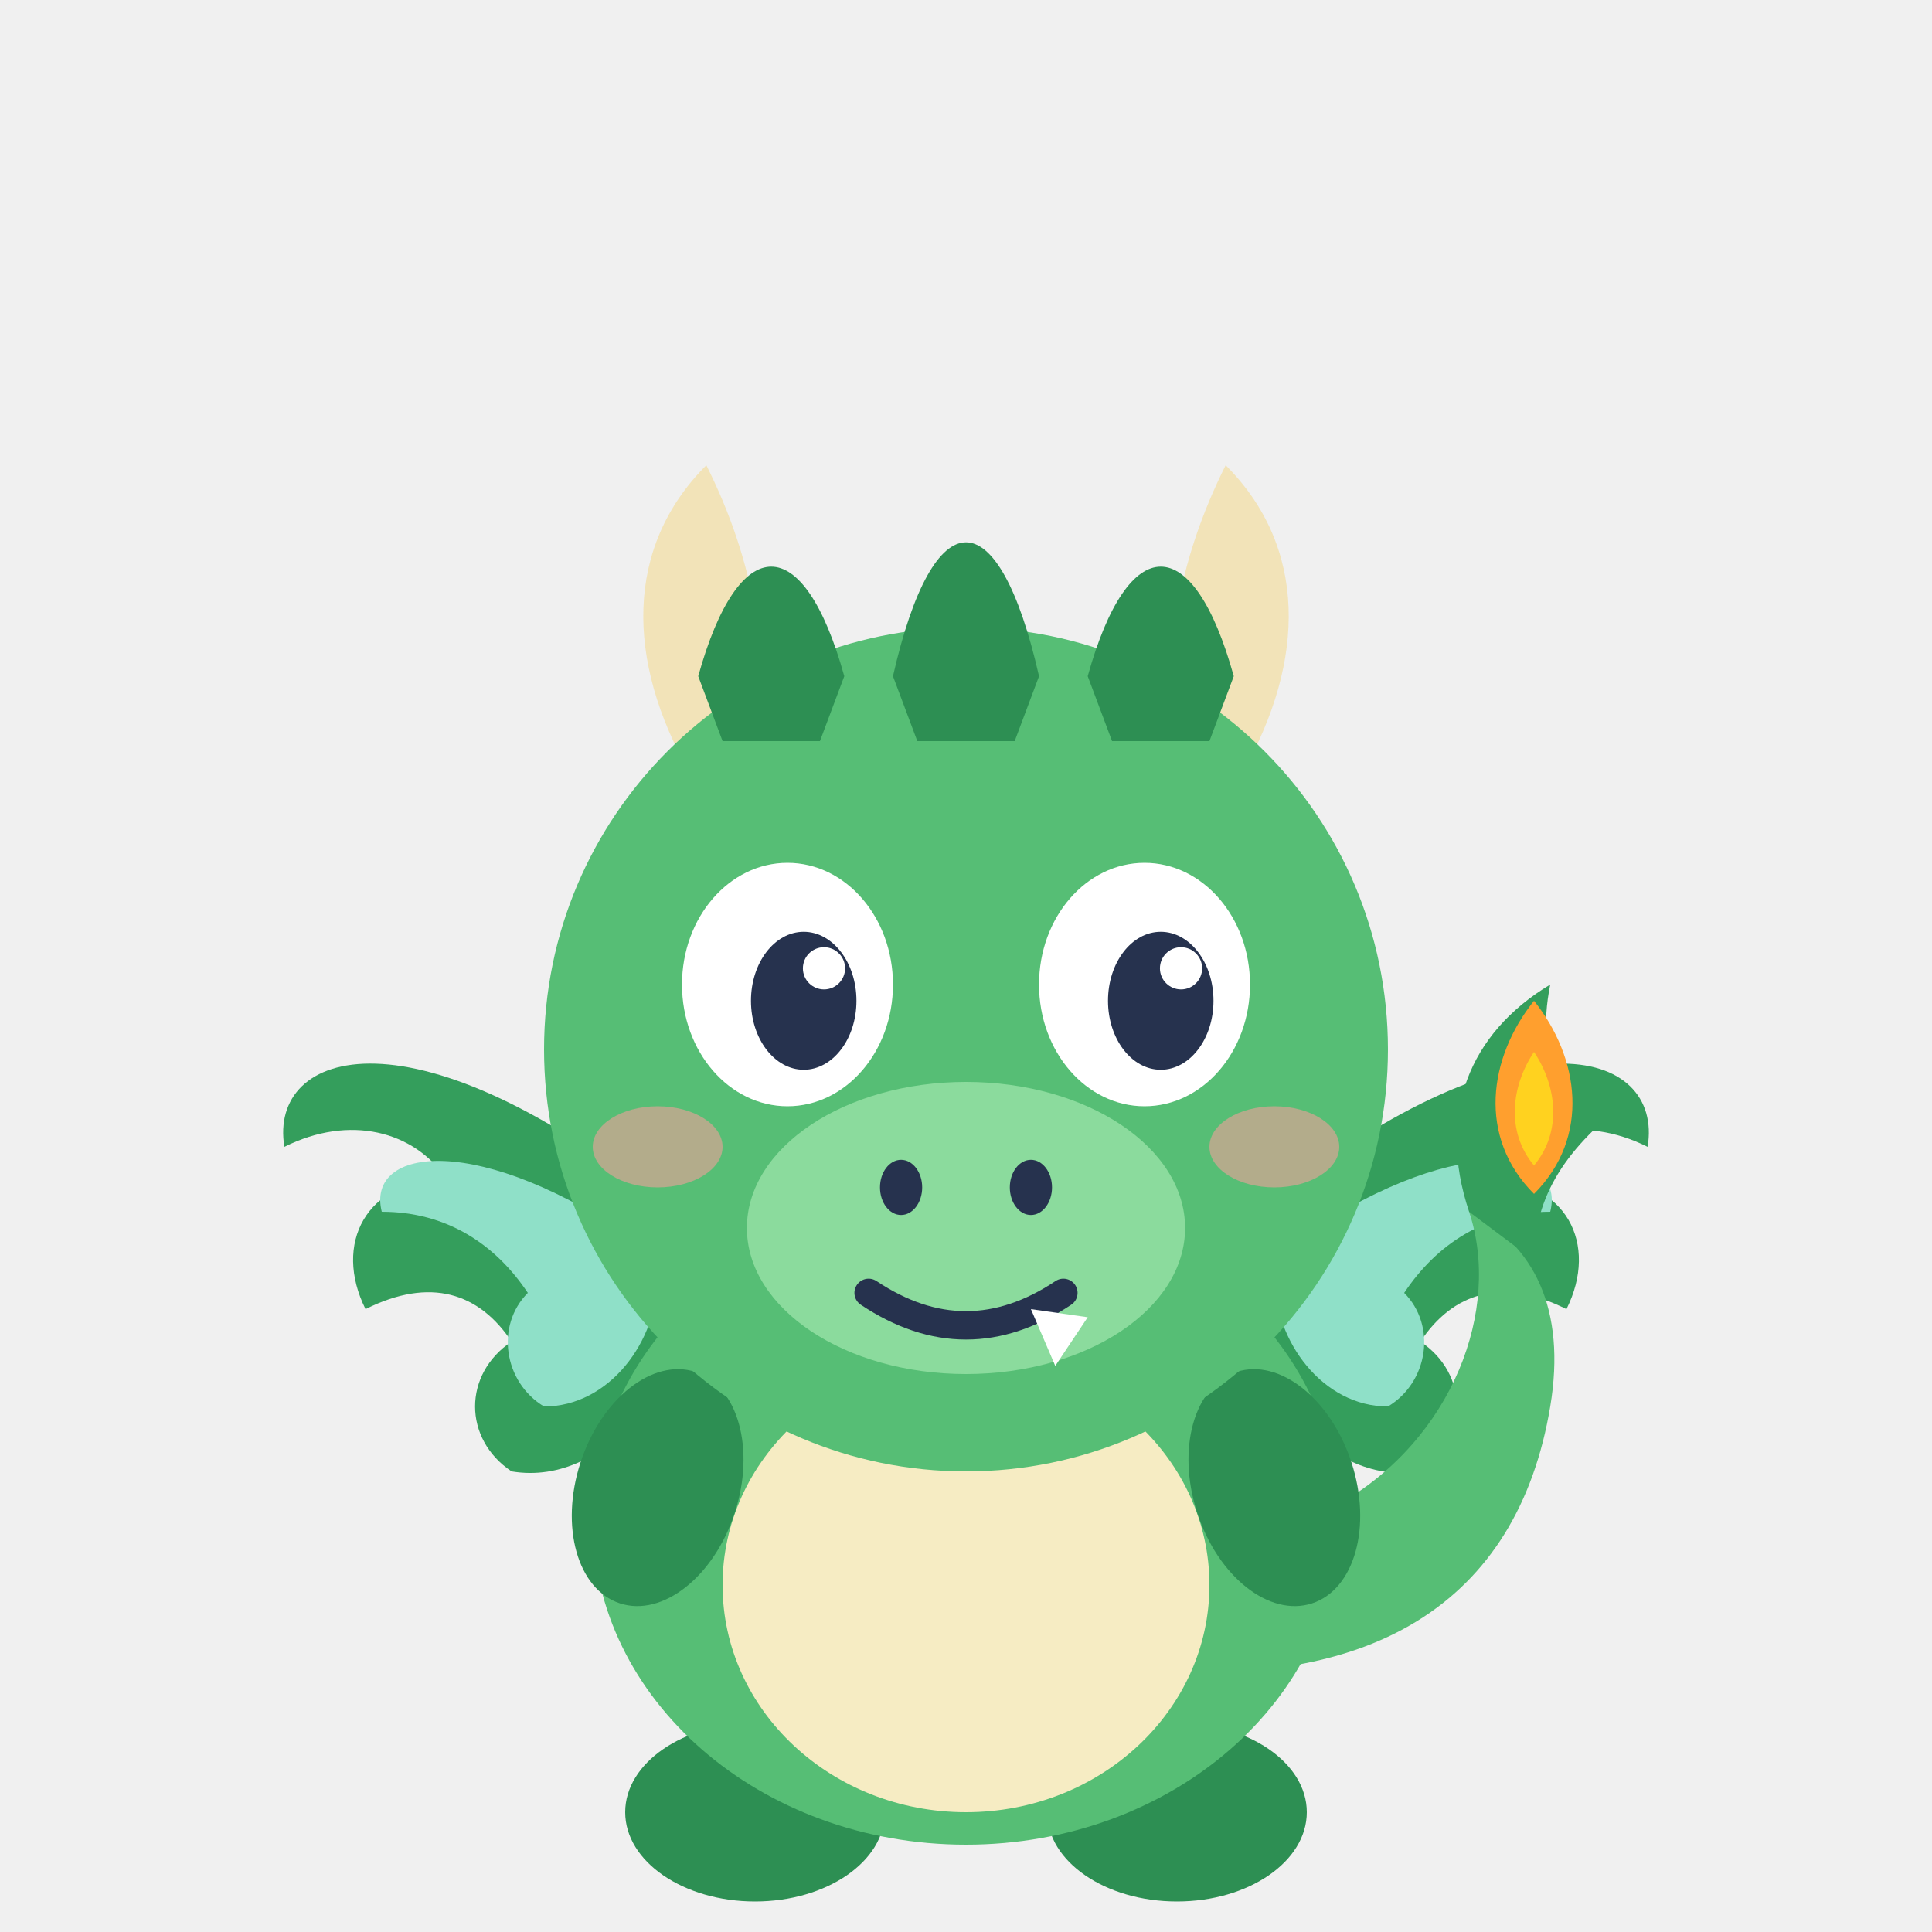
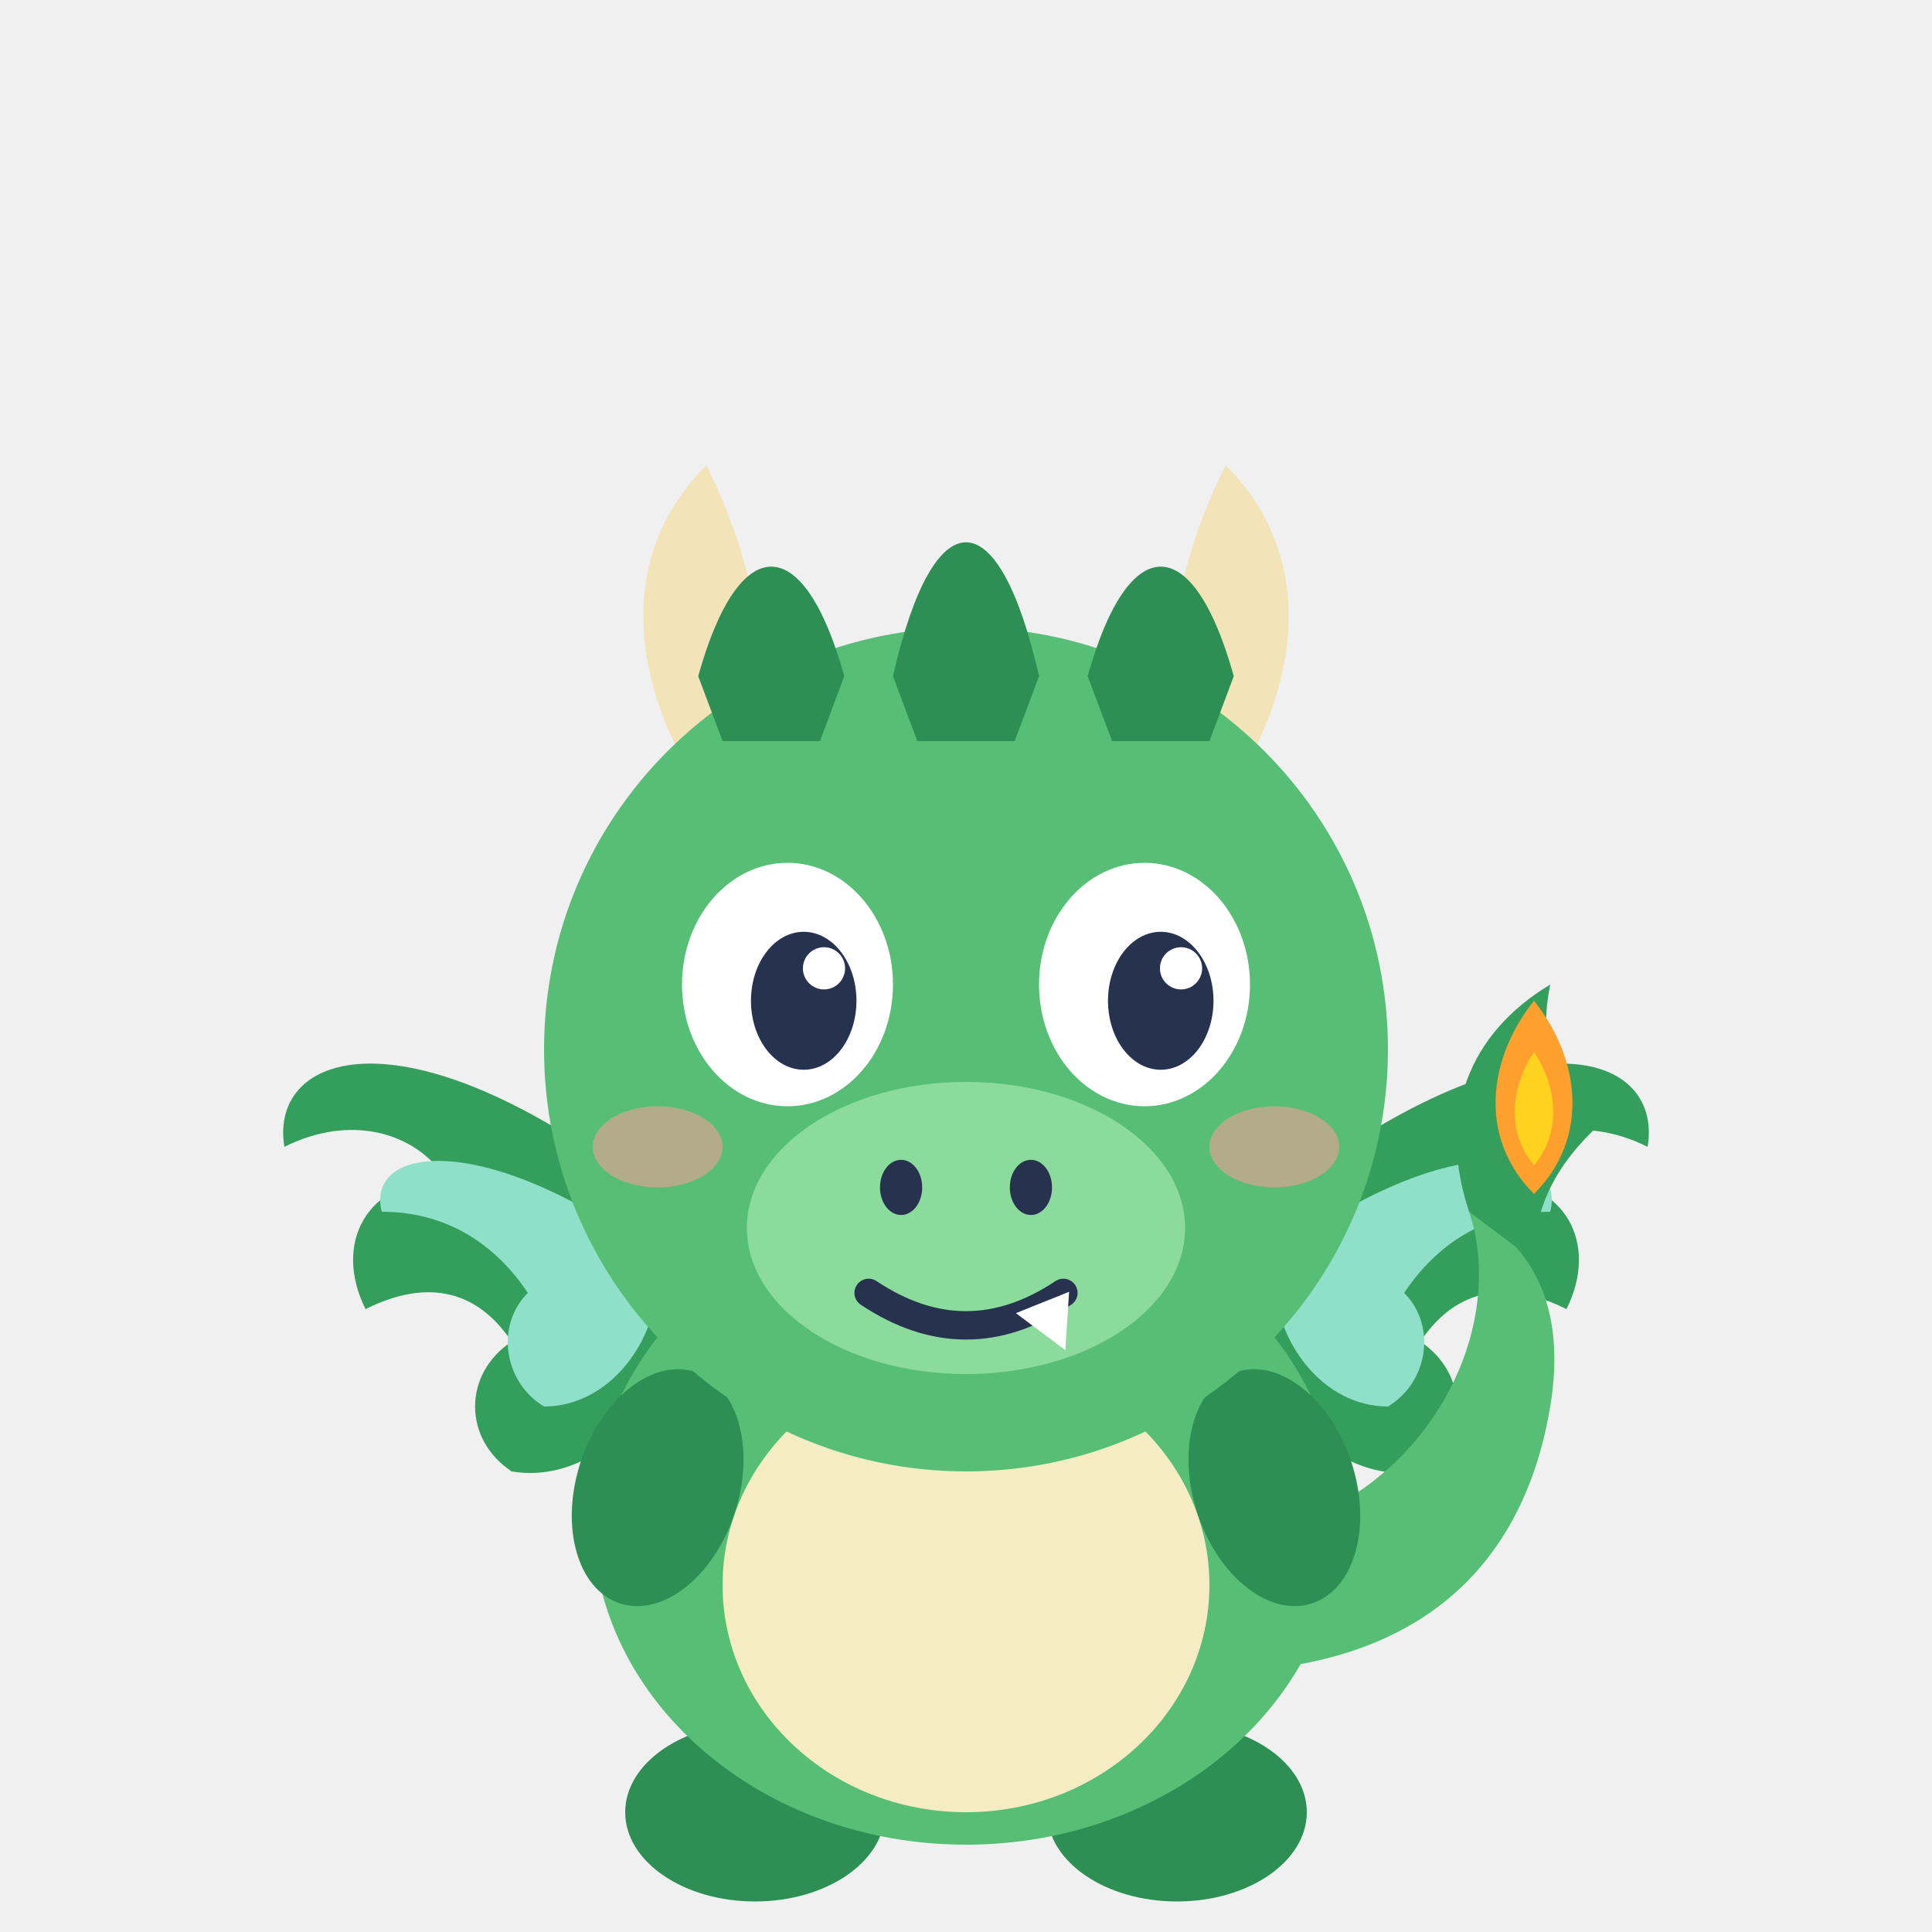
- <svg xmlns="http://www.w3.org/2000/svg" viewBox="0 0 200 200" width="200" height="200">
-   <defs>
+ <svg xmlns="http://www.w3.org/2000/svg" viewBox="0 0 200 200" width="200" height="200" version="1.1" id="svg1129">
+   <defs id="defs1069">
    <radialGradient id="auraGrad" cx="50%" cy="55%" r="50%">
-       <stop offset="0%" stop-color="#ffd21f" stop-opacity="0.55" />
-       <stop offset="70%" stop-color="#ff9f2e" stop-opacity="0.28" />
-       <stop offset="100%" stop-color="#ff9f2e" stop-opacity="0" />
+       <stop offset="0%" stop-color="#ffd21f" stop-opacity="0.55" id="stop1062" />
+       <stop offset="70%" stop-color="#ff9f2e" stop-opacity="0.28" id="stop1064" />
+       <stop offset="100%" stop-color="#ff9f2e" stop-opacity="0" id="stop1066" />
    </radialGradient>
  </defs>
  <g id="dragon" transform="translate(100,196) scale(0.84) translate(-100,-196)">
    <g id="wingL" transform="translate(100,0) scale(-1,1) translate(-100,0)">
-       <path d="M136,112 C168,86 186,92 184,104 C176,100 168,102 164,108 C174,108 178,116 174,124 C166,120 160,122 156,128 C162,132 162,140 156,144 C144,146 134,132 134,120 Z" fill="#349e5c" />
-       <path d="M140,116 C160,102 174,104 172,112 C164,112 158,116 154,122 C158,126 157,133 152,136 C144,136 138,128 138,120 Z" fill="#8fe0c8" />
+       <path d="M136,112 C168,86 186,92 184,104 C176,100 168,102 164,108 C174,108 178,116 174,124 C166,120 160,122 156,128 C162,132 162,140 156,144 C144,146 134,132 134,120 Z" fill="#349e5c" id="path1071" />
+       <path d="M140,116 C160,102 174,104 172,112 C164,112 158,116 154,122 C158,126 157,133 152,136 C144,136 138,128 138,120 Z" fill="#8fe0c8" id="path1073" />
    </g>
    <g id="wingR" transform="translate(100,0) scale(1,1) translate(-100,0)">
-       <path d="M136,112 C168,86 186,92 184,104 C176,100 168,102 164,108 C174,108 178,116 174,124 C166,120 160,122 156,128 C162,132 162,140 156,144 C144,146 134,132 134,120 Z" fill="#349e5c" />
-       <path d="M140,116 C160,102 174,104 172,112 C164,112 158,116 154,122 C158,126 157,133 152,136 C144,136 138,128 138,120 Z" fill="#8fe0c8" />
+       <path d="M136,112 C168,86 186,92 184,104 C176,100 168,102 164,108 C174,108 178,116 174,124 C166,120 160,122 156,128 C162,132 162,140 156,144 C144,146 134,132 134,120 Z" fill="#349e5c" id="path1076" />
+       <path d="M140,116 C160,102 174,104 172,112 C164,112 158,116 154,122 C158,126 157,133 152,136 C144,136 138,128 138,120 Z" fill="#8fe0c8" id="path1078" />
    </g>
    <path id="tail" d="M118,168 C150,172 168,160 172,136 C174,124 170,116 162,112 C166,124 160,140 146,148 C136,154 124,156 116,154 Z" fill="#56be75" />
    <path id="tailFin" d="M162,112 C158,100 162,90 172,84 C170,94 174,98 182,98 C174,104 170,110 170,118 Z" fill="#349e5c" />
    <g id="tailFlame" transform="translate(170,100) scale(0.7)">
-       <path d="M0,14 C-10,4 -8,-10 0,-20 C8,-10 10,4 0,14 Z" fill="#ff9f2e" />
-       <path d="M0,9 C-5,3 -4,-5 0,-11 C4,-5 5,3 0,9 Z" fill="#ffd21f" />
+       <path d="M0,14 C-10,4 -8,-10 0,-20 C8,-10 10,4 0,14 Z" fill="#ff9f2e" id="path1083" />
+       <path d="M0,9 C-5,3 -4,-5 0,-11 C4,-5 5,3 0,9 Z" fill="#ffd21f" id="path1085" />
    </g>
    <ellipse id="footL" cx="74" cy="186" rx="16" ry="11" fill="#2d8f53" />
    <ellipse id="footR" cx="126" cy="186" rx="16" ry="11" fill="#2d8f53" />
    <ellipse id="body" cx="100" cy="150" rx="46" ry="40" fill="#56be75" />
    <ellipse id="belly" cx="100" cy="158" rx="30" ry="28" fill="#f6ecc3" />
    <ellipse id="armL" cx="62" cy="146" rx="10" ry="15" transform="rotate(18 62 146)" fill="#2d8f53" />
    <ellipse id="armR" cx="138" cy="146" rx="10" ry="15" transform="rotate(-18 138 146)" fill="#2d8f53" />
    <g id="horns" transform="translate(100,60) scale(1.0) translate(-100,-60)">
-       <path d="M66,58 C58,44 58,30 68,20 C74,32 76,44 74,56 Z" fill="#f2e3b8" />
-       <path d="M134,58 C142,44 142,30 132,20 C126,32 124,44 126,56 Z" fill="#f2e3b8" />
+       <path d="M66,58 C58,44 58,30 68,20 C74,32 76,44 74,56 Z" fill="#f2e3b8" id="path1094" />
+       <path d="M134,58 C142,44 142,30 132,20 C126,32 124,44 126,56 Z" fill="#f2e3b8" id="path1096" />
    </g>
    <circle id="head" cx="100" cy="92" r="52" fill="#56be75" />
    <ellipse id="muzzle" cx="100" cy="114" rx="27" ry="18" fill="#8bdb9d" />
    <ellipse id="nostrilL" cx="92" cy="109" rx="2.6" ry="3.4" fill="#26324e" />
    <ellipse id="nostrilR" cx="108" cy="109" rx="2.6" ry="3.4" fill="#26324e" />
    <path id="mouth" d="M88,122 Q100,130 112,122" fill="none" stroke="#26324e" stroke-width="3.5" stroke-linecap="round" />
-     <path id="fang" d="M108,124 l3,7 4,-6 Z" fill="#ffffff" />
+     <path id="fang" d="m 106.144,124.496 6.098,4.562 0.464,-7.196 z" fill="#ffffff" />
    <g id="eyeL">
-       <ellipse cx="78" cy="84" rx="13" ry="15" fill="#ffffff" />
-       <ellipse cx="80" cy="86" rx="6.5" ry="8.5" fill="#26324e" />
-       <circle cx="82.5" cy="82" r="2.6" fill="#ffffff" />
+       <ellipse cx="78" cy="84" rx="13" ry="15" fill="#ffffff" id="ellipse1105" />
+       <ellipse cx="80" cy="86" rx="6.5" ry="8.5" fill="#26324e" id="ellipse1107" />
+       <circle cx="82.5" cy="82" r="2.6" fill="#ffffff" id="circle1109" />
    </g>
    <g id="eyeR">
-       <ellipse cx="122" cy="84" rx="13" ry="15" fill="#ffffff" />
-       <ellipse cx="124" cy="86" rx="6.5" ry="8.5" fill="#26324e" />
-       <circle cx="126.5" cy="82" r="2.6" fill="#ffffff" />
+       <ellipse cx="122" cy="84" rx="13" ry="15" fill="#ffffff" id="ellipse1112" />
+       <ellipse cx="124" cy="86" rx="6.5" ry="8.5" fill="#26324e" id="ellipse1114" />
+       <circle cx="126.5" cy="82" r="2.6" fill="#ffffff" id="circle1116" />
    </g>
    <ellipse id="cheekL" cx="62" cy="104" rx="8" ry="5" fill="#ff9c9c" opacity="0.55" />
    <ellipse id="cheekR" cx="138" cy="104" rx="8" ry="5" fill="#ff9c9c" opacity="0.55" />
    <g id="spikes">
-       <path d="M67,46 C72,28 80,28 85,46 L82,54 L70,54 Z" fill="#2d8f53" />
-       <path d="M91,46 C96,24 104,24 109,46 L106,54 L94,54 Z" fill="#2d8f53" />
-       <path d="M115,46 C120,28 128,28 133,46 L130,54 L118,54 Z" fill="#2d8f53" />
+       <path d="M67,46 C72,28 80,28 85,46 L82,54 L70,54 Z" fill="#2d8f53" id="path1121" />
+       <path d="M91,46 C96,24 104,24 109,46 L106,54 L94,54 Z" fill="#2d8f53" id="path1123" />
+       <path d="M115,46 C120,28 128,28 133,46 L130,54 L118,54 Z" fill="#2d8f53" id="path1125" />
    </g>
  </g>
</svg>
